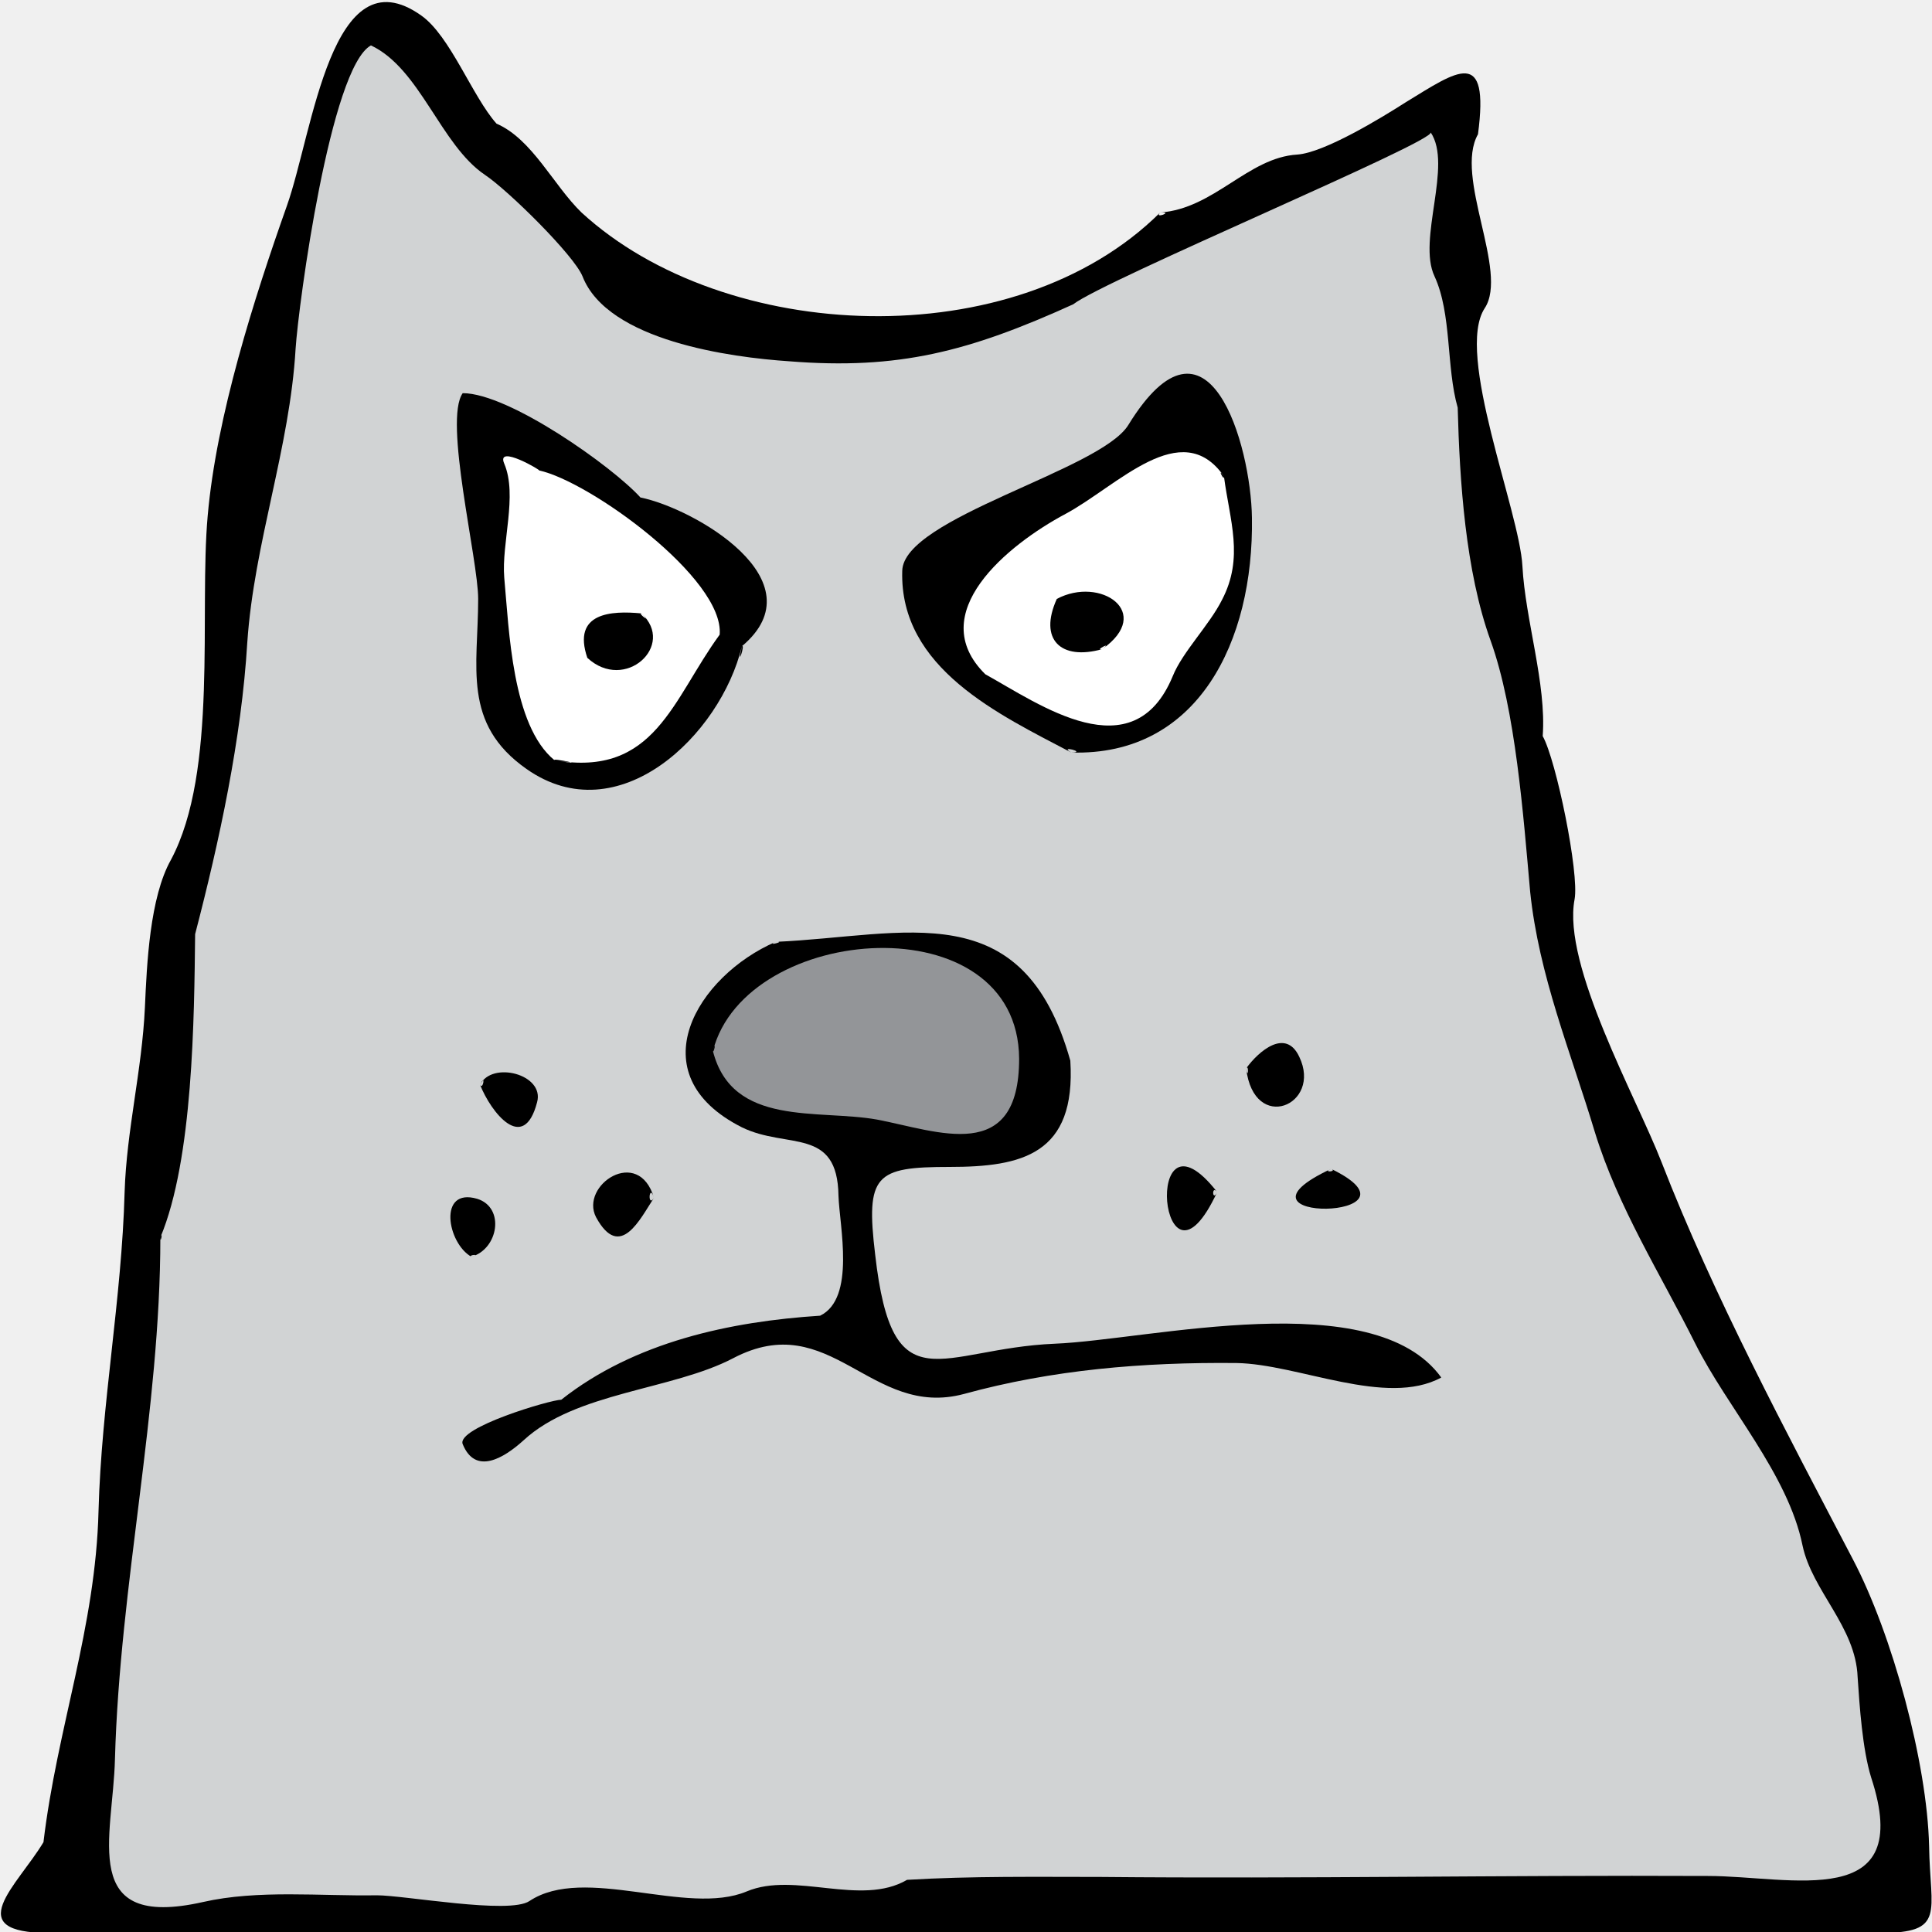
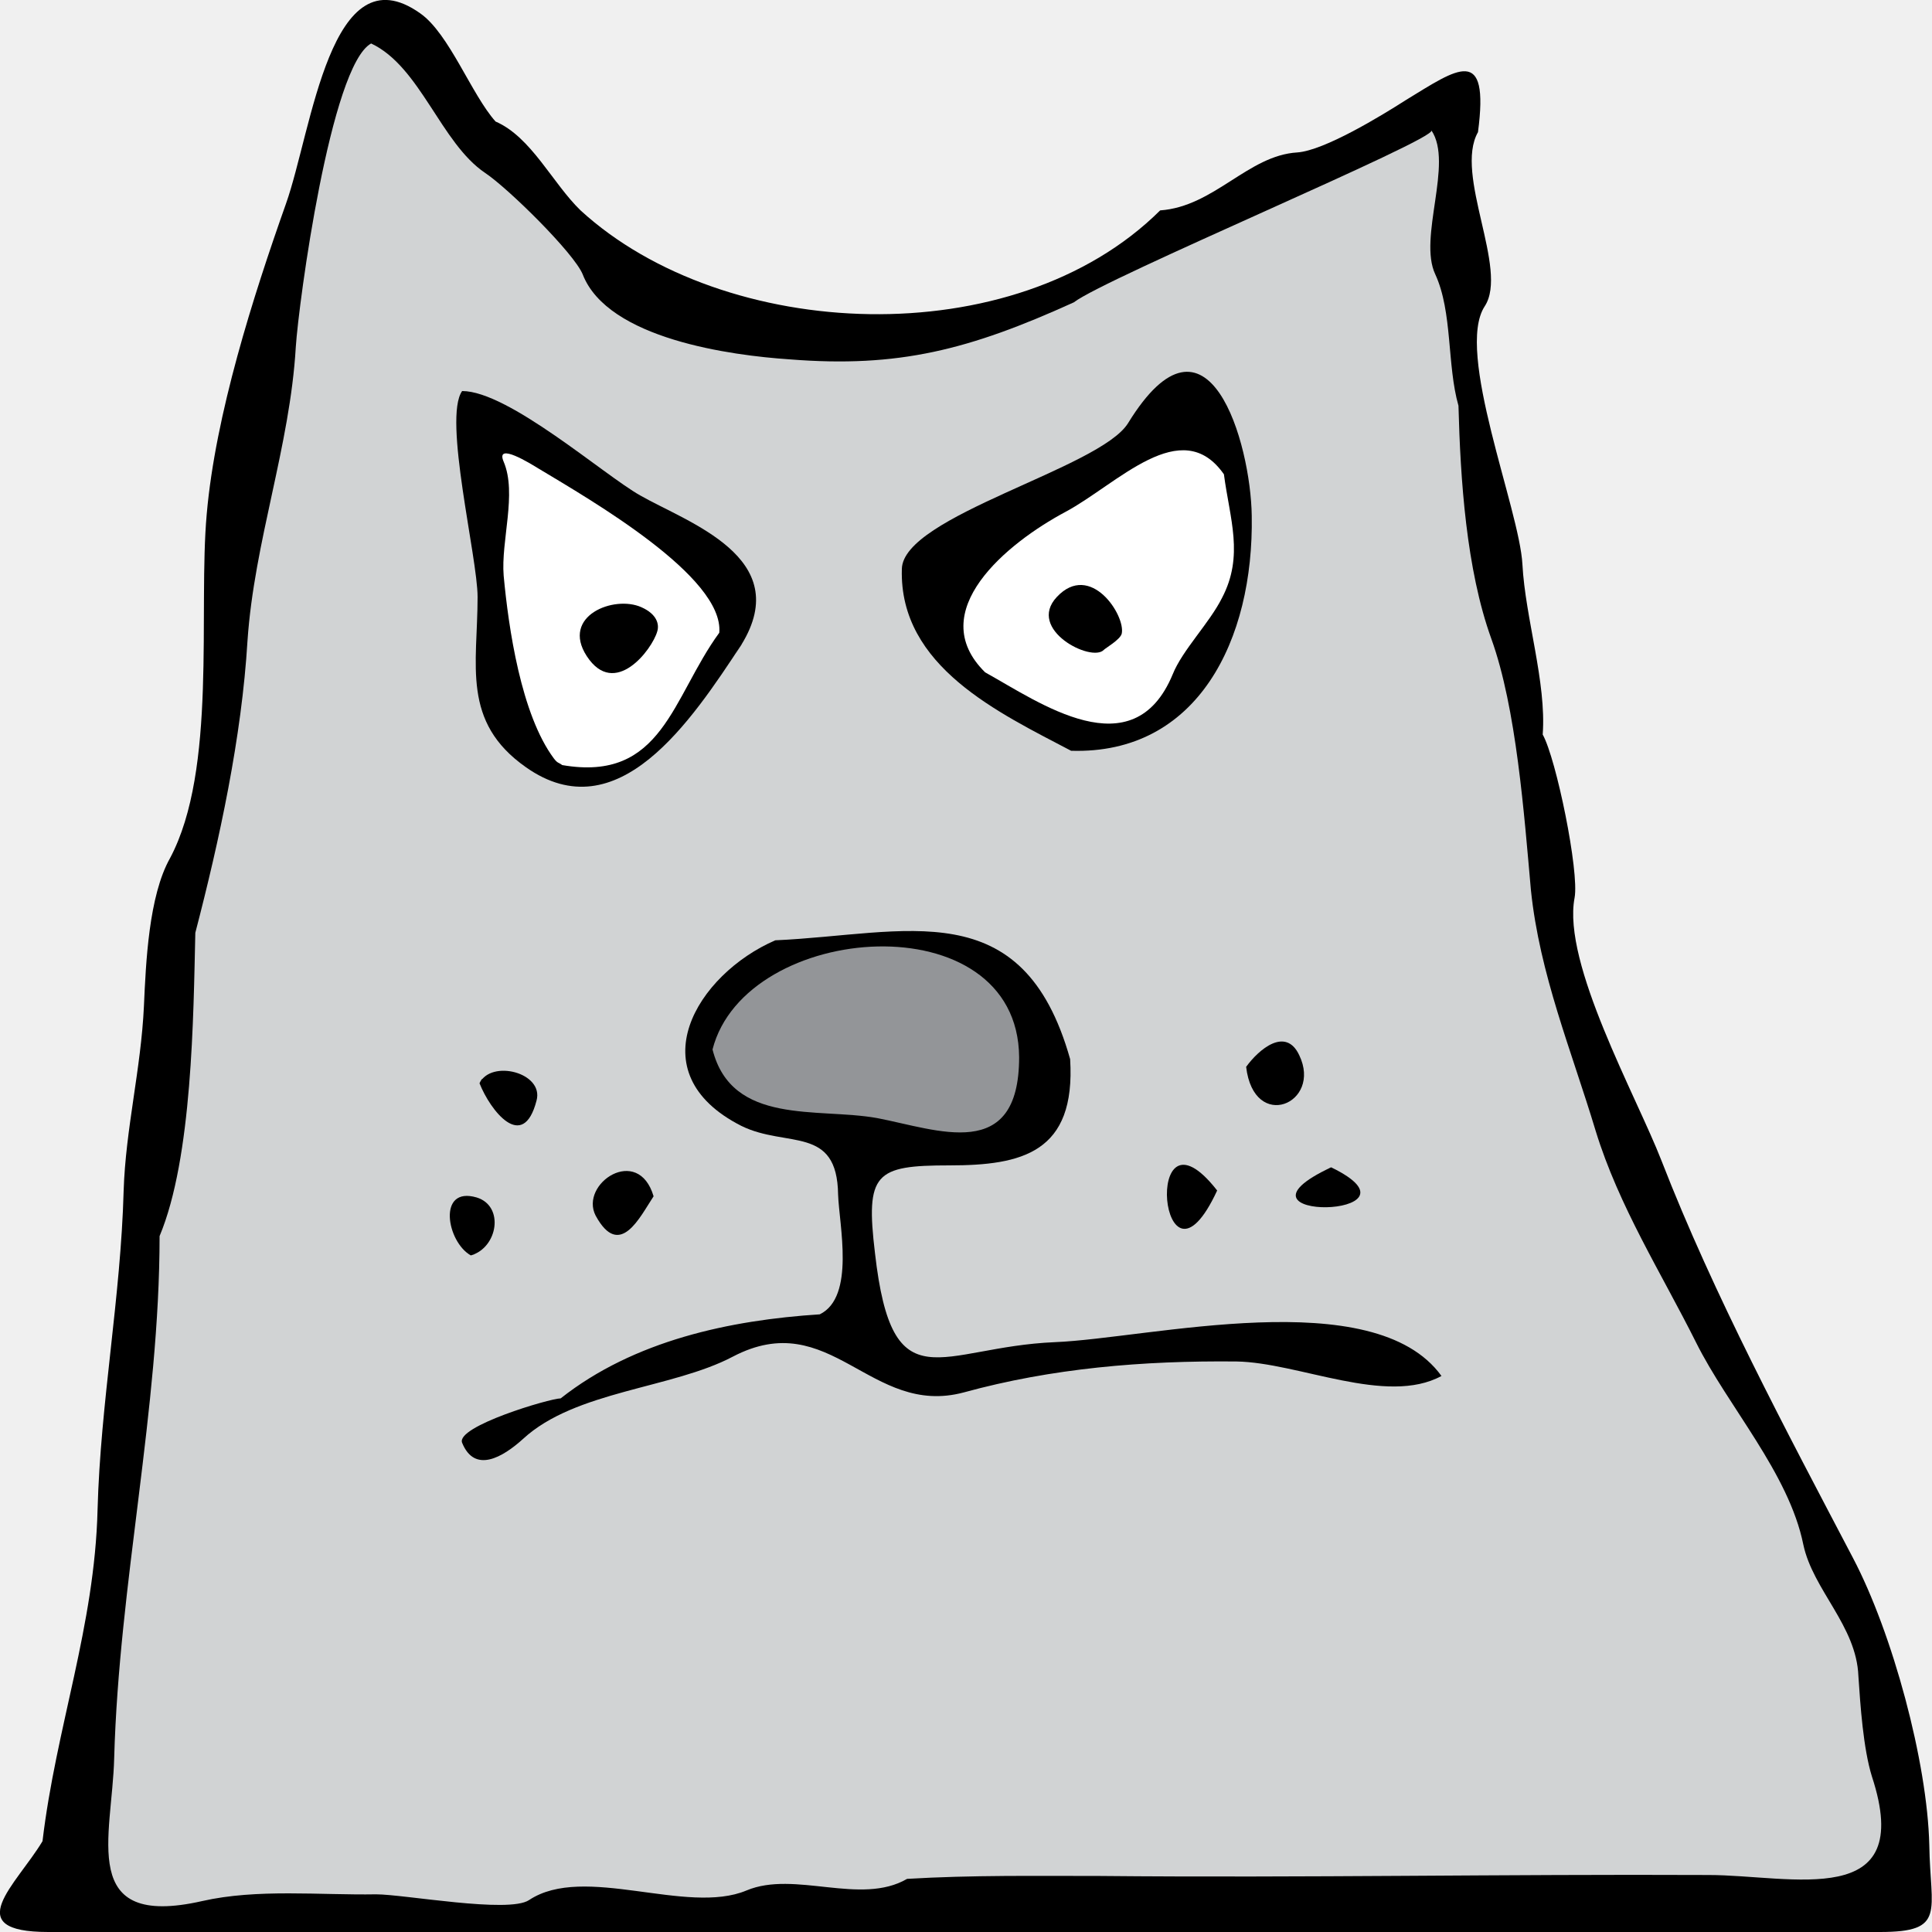
- <svg xmlns="http://www.w3.org/2000/svg" version="1.1" id="ThisCatIsHereAgain" x="0px" y="0px" width="200px" height="200px" viewBox="0 0 200 200" style="enable-background:new 0 0 200 200;" xml:space="preserve">
+ <svg xmlns="http://www.w3.org/2000/svg" version="1.1" id="ThisCatIsHereAgain" x="0px" y="0px" width="1000px" height="1000px" viewBox="-400 -399.8 1000 1000" style="enable-background:new -400 -399.8 1000 1000;" xml:space="preserve">
  <style type="text/css">

- 	.st0{fill-rule:evenodd;clip-rule:evenodd;}
- 	.st1{fill-rule:evenodd;clip-rule:evenodd;fill:#939598;}
- 	.st2{fill-rule:evenodd;clip-rule:evenodd;fill:#FFFFFF;}
- 	.st3{fill-rule:evenodd;clip-rule:evenodd;fill:#D1D3D4;}
+ 	.st0{fill:#939598;}
+ 	.st1{fill:#FFFFFF;}
+ 	.st2{fill:#D1D3D4;}

</style>
-   <path class="st0" d="M120.1,22c5.6-0.4,9.1-5.7,14.2-6c2.8-0.2,8.7-3.8,11.2-5.4c5.4-3.3,8.7-5.8,7.5,3.3c-2.5,4.4,3.2,14.2,0.7,18  c-3.1,4.7,3.6,21,3.9,26.7c0.3,5.6,2.5,12.2,2.1,17.6c1.4,2.5,3.8,14.2,3.3,16.9c-1.3,6.8,6.4,20.5,9,27.2  c5.4,13.9,12.9,27.9,19.8,41.1c4.1,7.8,7.7,21.1,7.9,29.7c0.1,6.9,1.8,9-5.1,9c-11.6,0-23.3,0-34.9,0c-41.6,0-83.2,0-124.7,0  c-10,0-20,0-29.9,0c-9.3,0-3.3-4.9-0.6-9.4c1.4-11.8,5.4-22.2,5.7-34.3c0.3-11.1,2.4-21.9,2.7-33c0.2-6.4,1.8-12.6,2.1-19.1  c0.2-4.5,0.5-11.4,2.7-15.3c4.9-9.2,2.9-25.6,3.8-35.6c0.9-10.3,4.8-22.5,8.2-32.1c2.7-7.6,4.6-26.3,13.9-19.7  c3,2.1,5.3,8.4,7.8,11.2c3.7,1.6,5.9,6.4,8.8,9.2C75,35.6,105,37,120.1,22C121.6,21.9,119.4,22.7,120.1,22z" />
-   <path class="st3" d="M16.6,128.1c0,17.9-4.2,35.9-4.7,54c-0.2,8.1-3.8,17.7,9.1,14.8c5.7-1.3,12.2-0.6,18-0.7c2.9,0,13.7,2,15.8,0.6  c5.7-3.8,16.3,1.6,22.5-1c5-2.1,11.8,1.6,16.6-1.2c6.7-0.4,13.4-0.3,20-0.3c20.9,0.2,41.9-0.2,62.9-0.1c8.6,0,21.5,3.8,16.9-10.2  c-0.9-2.9-1.2-7.4-1.4-10.4c-0.2-5.2-4.7-8.9-5.7-13.6c-1.5-7.4-7.8-14.3-11.1-20.9c-3.6-7.2-8-14.1-10.4-21.9  c-2.5-8.3-5.8-16.2-6.7-24.9c-0.7-7.8-1.5-18.8-4.1-26c-2.6-7.2-3.2-16.5-3.4-24.1c-1.2-4.2-0.6-9.7-2.4-13.6  c-1.8-3.8,1.9-11.5-0.4-14.9c0.6,0.9-33.8,15.3-37,17.8c-10.8,4.9-18.1,6.8-29.4,5.9c-6-0.4-18.8-2.1-21.4-8.8  c-0.9-2.2-7.7-8.9-10.1-10.5c-4.6-3.1-6.7-11-11.8-13.4c-4.2,2.3-7.5,26.8-7.8,31.4c-0.6,10.3-4.3,20.1-5,30.4  c-0.6,10-2.9,20.6-5.4,30.2C20.1,105.3,20,120,16.6,128.1C16.6,128.9,16.9,127.3,16.6,128.1z" />
+   <path d="M200.5-290.9c28-2,45.5-28.5,71-30c14-1,43.5-19,56-27c27-16.5,43.5-29,37.5,16.5c-12.5,22,16,71,3.5,90.1  c-15.5,23.5,18,105.1,19.5,133.6c1.5,28,12.5,61,10.5,88.1c7,12.5,19,71,16.5,84.5c-6.5,34,32,102.6,45,136.1  c27,69.5,64.5,139.6,99.1,205.6c20.5,39,38.5,105.6,39.5,148.6c0.5,34.5,9,45-25.5,45c-58,0-116.6,0-174.6,0  c-208.1,0-416.3,0-623.9,0c-50,0-100.1,0-149.6,0c-46.5,0-16.5-24.5-3-47c7-59,27-111.1,28.5-171.6c1.5-55.5,12-109.6,13.5-165.1  c1-32,9-63,10.5-95.6c1-22.5,2.5-57,13.5-76.5c24.5-46,14.5-128.1,19-178.1c4.5-51.5,24-112.6,41-160.6c13.5-38,23-131.6,69.5-98.6  c15,10.5,26.5,42,39,56c18.5,8,29.5,32,44,46C-25.2-222.8,124.9-215.8,200.5-290.9C208-291.4,197-287.3,200.5-290.9z" />
+   <path class="st2" d="M-317.4,240c0,89.6-21,179.6-23.5,270.2c-1,40.5-19,88.6,45.5,74c28.5-6.5,61-3,90.1-3.5c14.5,0,68.5,10,79.1,3  c28.5-19,81.6,8,112.6-5c25-10.5,59,8,83.1-6c33.5-2,67-1.5,100.1-1.5c104.6,1,209.6-1,314.7-0.5c43,0,107.6,19,84.6-51  c-4.5-14.5-6-37-7-52c-1-26-23.5-44.5-28.5-68c-7.5-37-39-71.5-55.5-104.6c-18-36-40-70.5-52-109.6c-12.5-41.5-29-81-33.5-124.6  c-3.5-39-7.5-94.1-20.5-130.1c-13-36-16-82.5-17-120.6c-6-21-3-48.5-12-68c-9-19,9.5-57.5-2-74.5c3,4.5-169.1,76.5-185.1,89  c-54,24.5-90.6,34-147.1,29.5c-30-2-94.1-10.5-107.1-44c-4.5-11-38.5-44.5-50.5-52.5c-23-15.5-33.5-55-59-67  c-21,11.5-37.5,134.1-39,157.1c-3,51.5-21.5,100.6-25,152.1c-3,50-14.5,103.1-27,151.1C-299.9,125.9-300.4,199.4-317.4,240  C-317.4,244-315.9,235.9-317.4,240z" />
  <g>
-     <path class="st0" d="M129,110.6c1.3-1.8,4.1-4.2,5.5-1.2C136.9,114.4,129.8,117.4,129,110.6C129.3,110.1,129.2,111.9,129,110.6z" />
-     <path class="st0" d="M67.7,124c-1.4,2.1-3.5,6.6-6,2C60,122.7,66.1,118.6,67.7,124C67,125.1,67.2,122.4,67.7,124z" />
-     <path class="st0" d="M126,123.4C120.1,136.1,118.1,113.3,126,123.4C125.5,124.5,125.4,122.6,126,123.4z" />
-     <path class="st0" d="M49.7,112.3c1.2-2.5,6.7-1.1,5.9,1.8C54.2,119.5,50.8,115.1,49.7,112.3C50.3,111,50,112.9,49.7,112.3z" />
-     <path class="st0" d="M137.8,121C148.7,126.3,125.6,126.7,137.8,121C138.5,121.3,136.8,121.4,137.8,121z" />
-     <path class="st0" d="M48.8,130.1c-2.5-1.4-3.5-7.2,0.6-6C52.3,125,51.6,129.3,48.8,130.1C48.4,129.9,49.9,129.8,48.8,130.1z" />
+     <path d="M245,152.4c6.5-9,20.5-21,27.5-6C284.5,171.4,249,186.4,245,152.4C246.5,149.9,246,158.9,245,152.4z" />
+     <path d="M-61.7,219.4c-7,10.5-17.5,33-30,10C-100.2,212.9-69.7,192.4-61.7,219.4C-65.2,224.9-64.2,211.4-61.7,219.4z" />
+     <path d="M230,216.4C200.5,280,190.5,165.9,230,216.4C227.5,221.9,227,212.4,230,216.4z" />
+     <path d="M-151.8,160.9c6-12.5,33.5-5.5,29.5,9C-129.3,196.9-146.3,174.9-151.8,160.9C-148.8,154.4-150.3,163.9-151.8,160.9z" />
+     <path d="M289,204.4C343.6,230.9,228,233,289,204.4C292.5,205.9,284,206.4,289,204.4z" />
+     <path d="M-156.3,250c-12.5-7-17.5-36,3-30C-138.8,224.4-142.3,246-156.3,250C-158.3,249-150.8,248.5-156.3,250z" />
  </g>
  <g>
-     <path class="st0" d="M110.9,77.9c-7.4-3.9-17.8-8.7-17.5-18.8c0.1-5.5,20.5-10.4,23.4-15.1c8.3-13.5,12.7,2.1,12.8,9.6   C129.8,66.4,124,78.3,110.9,77.9C109.5,77.1,112.6,77.9,110.9,77.9z" />
-     <path class="st0" d="M76.8,66.9C74.6,76.1,64,86.3,54.5,79.6c-6.7-4.7-5-10.6-5-17.6c0-4.1-3.6-18.5-1.6-21.3   c4.8,0,15.5,7.6,18.4,10.8C71.8,52.6,84.9,60.1,76.8,66.9C76.2,69.5,77.2,66.6,76.8,66.9z" />
-     <path class="st2" d="M126.7,49.3c-4.4-6.3-11,1-16.4,3.9c-6,3.2-14.7,10.3-8.3,16.6c5.6,3.1,15.3,10.1,19.4,0.2   c1-2.5,3.8-5.3,5.1-7.9C128.8,57.7,127.3,53.9,126.7,49.3C125.9,48.2,126.8,50,126.7,49.3z" />
-     <path class="st0" d="M114.1,67.2c-4.3,1.2-6.6-1-4.7-5.2C113.9,59.6,119.5,63.4,114.1,67.2C113.2,67.4,115.3,66.3,114.1,67.2z" />
-     <path class="st2" d="M57.4,78.7c10.4,1.8,12.2-6.3,17.1-13c0.5-5.8-13.5-15.9-18.7-17c0.4,0.1-4.5-2.8-3.6-0.7   c1.4,3.3-0.3,8.2,0,11.8C52.7,65.2,53,75.1,57.4,78.7C61.6,79.4,57,78.4,57.4,78.7z" />
-     <path class="st0" d="M66.4,63.5c3.6,3.3-1.7,8.2-5.6,4.6C59.2,63.4,63.3,63.2,66.4,63.5C67.7,64.7,66,63.5,66.4,63.5z" />
+     <path d="M154.4-11.2c-37-19.5-89.1-43.5-87.6-94.1c0.5-27.5,102.6-52,117.1-75.5c41.5-67.5,63.5,10.5,64,48   C249-68.7,220-9.2,154.4-11.2C147.4-15.2,162.9-11.2,154.4-11.2z" />
+     <path d="M-16.2-66.2c-26,39.5-64,97.1-111.6,63.5c-33.5-23.5-25-53-25-88.1c0-20.5-18-92.6-8-106.6c24,0,73.3,43.4,92.1,54   C-44.3-129.4,11.5-111.3-16.2-66.2C-23.2-54.8-14.8-68.3-16.2-66.2z" />
+     <path class="st1" d="M233.5-154.3c-22-31.5-55,5-82.1,19.5c-30,16-73.5,51.5-41.5,83c28,15.5,76.6,50.5,97.1,1   c5-12.5,19-26.5,25.5-39.5C244-112.2,236.5-131.3,233.5-154.3C229.5-159.8,234-150.8,233.5-154.3z" />
+     <path d="M171.3-63.4c-6.3,6.6-40.1-10.5-24.3-27.4c17.4-18.6,35.7,9.6,33.6,19C179.8-68.7,172.1-64.3,171.3-63.4z" />
+     <path class="st1" d="M-109-3.8c52,9,56.8-35,81.3-68.5c2.5-29-66.5-68.7-93.6-85c-3.9-2.4-22.5-14-18-3.5c7,16.5-1.5,41,0,59   c2.5,27,9,71.8,26,94.6C-111.3-4.6-111-5.3-109-3.8z" />
+     <path d="M-59.8-73c-2.6,9.3-22,35-36.5,12.8C-109.8-81-82.2-91.9-68-85.5C-59.9-81.9-58.7-76.6-59.8-73z" />
  </g>
  <g>
-     <path class="st0" d="M80.3,97.5c13.5-0.6,25.6-5.1,30.5,12.3c0.6,9.7-5,11-12.5,11c-7.7,0-8.7,0.8-7.7,9.1   c1.8,15.8,6.7,9.7,18.6,9.2c9.8-0.4,33-6.2,40,3.5c-5.7,3.1-14.8-1.4-21.2-1.5c-9.7-0.1-19.1,0.7-28.2,3.2   c-9.7,2.6-13.8-9-23.9-3.7c-6.3,3.3-16.3,3.5-21.7,8.5c-2.1,1.9-5,3.6-6.3,0.4c-0.7-1.7,9.1-4.6,10.2-4.6c7.6-6,17.5-8.1,26.8-8.7   c3.7-1.8,2-9.3,1.9-12.4c-0.1-7.2-5.3-4.8-10-7.1C65.9,111.2,72.2,101,80.3,97.5C81.5,97.4,79.2,98,80.3,97.5z" />
-     <path class="st1" d="M73.8,108.8c2,7.9,10.9,6,17,7.1c6.3,1.2,14.7,4.7,14.7-6.3C105.4,93.4,77.2,95.5,73.8,108.8   C73.9,109.1,74.2,107.4,73.8,108.8z" />
+     <path d="M1.3,86.9c67.5-3,128.1-25.5,152.6,61.5c3,48.5-25,55-62.5,55c-38.5,0-43.5,4-38.5,45.5c9,79,33.5,48.5,93.1,46   c49-2,165.1-31,200.1,17.5c-28.5,15.5-74-7-106.1-7.5c-48.5-0.5-95.6,3.5-141.1,16c-48.5,13-69-45-119.6-18.5   C-52.2,319-102.2,320-129.3,345c-10.5,9.5-25,18-31.5,2c-3.5-8.5,45.5-23,51-23c38-30,87.6-40.5,134.1-43.5c18.5-9,10-46.5,9.5-62   c-0.5-36-26.5-24-50-35.5C-70.7,155.4-39.2,104.4,1.3,86.9C7.3,86.4-4.2,89.4,1.3,86.9z" />
+     <path class="st0" d="M-31.2,143.4c10,39.5,54.5,30,85.1,35.5c31.5,6,73.6,23.5,73.6-31.5C126.9,66.4-14.2,76.9-31.2,143.4   C-30.7,144.9-29.2,136.4-31.2,143.4z" />
  </g>
</svg>
